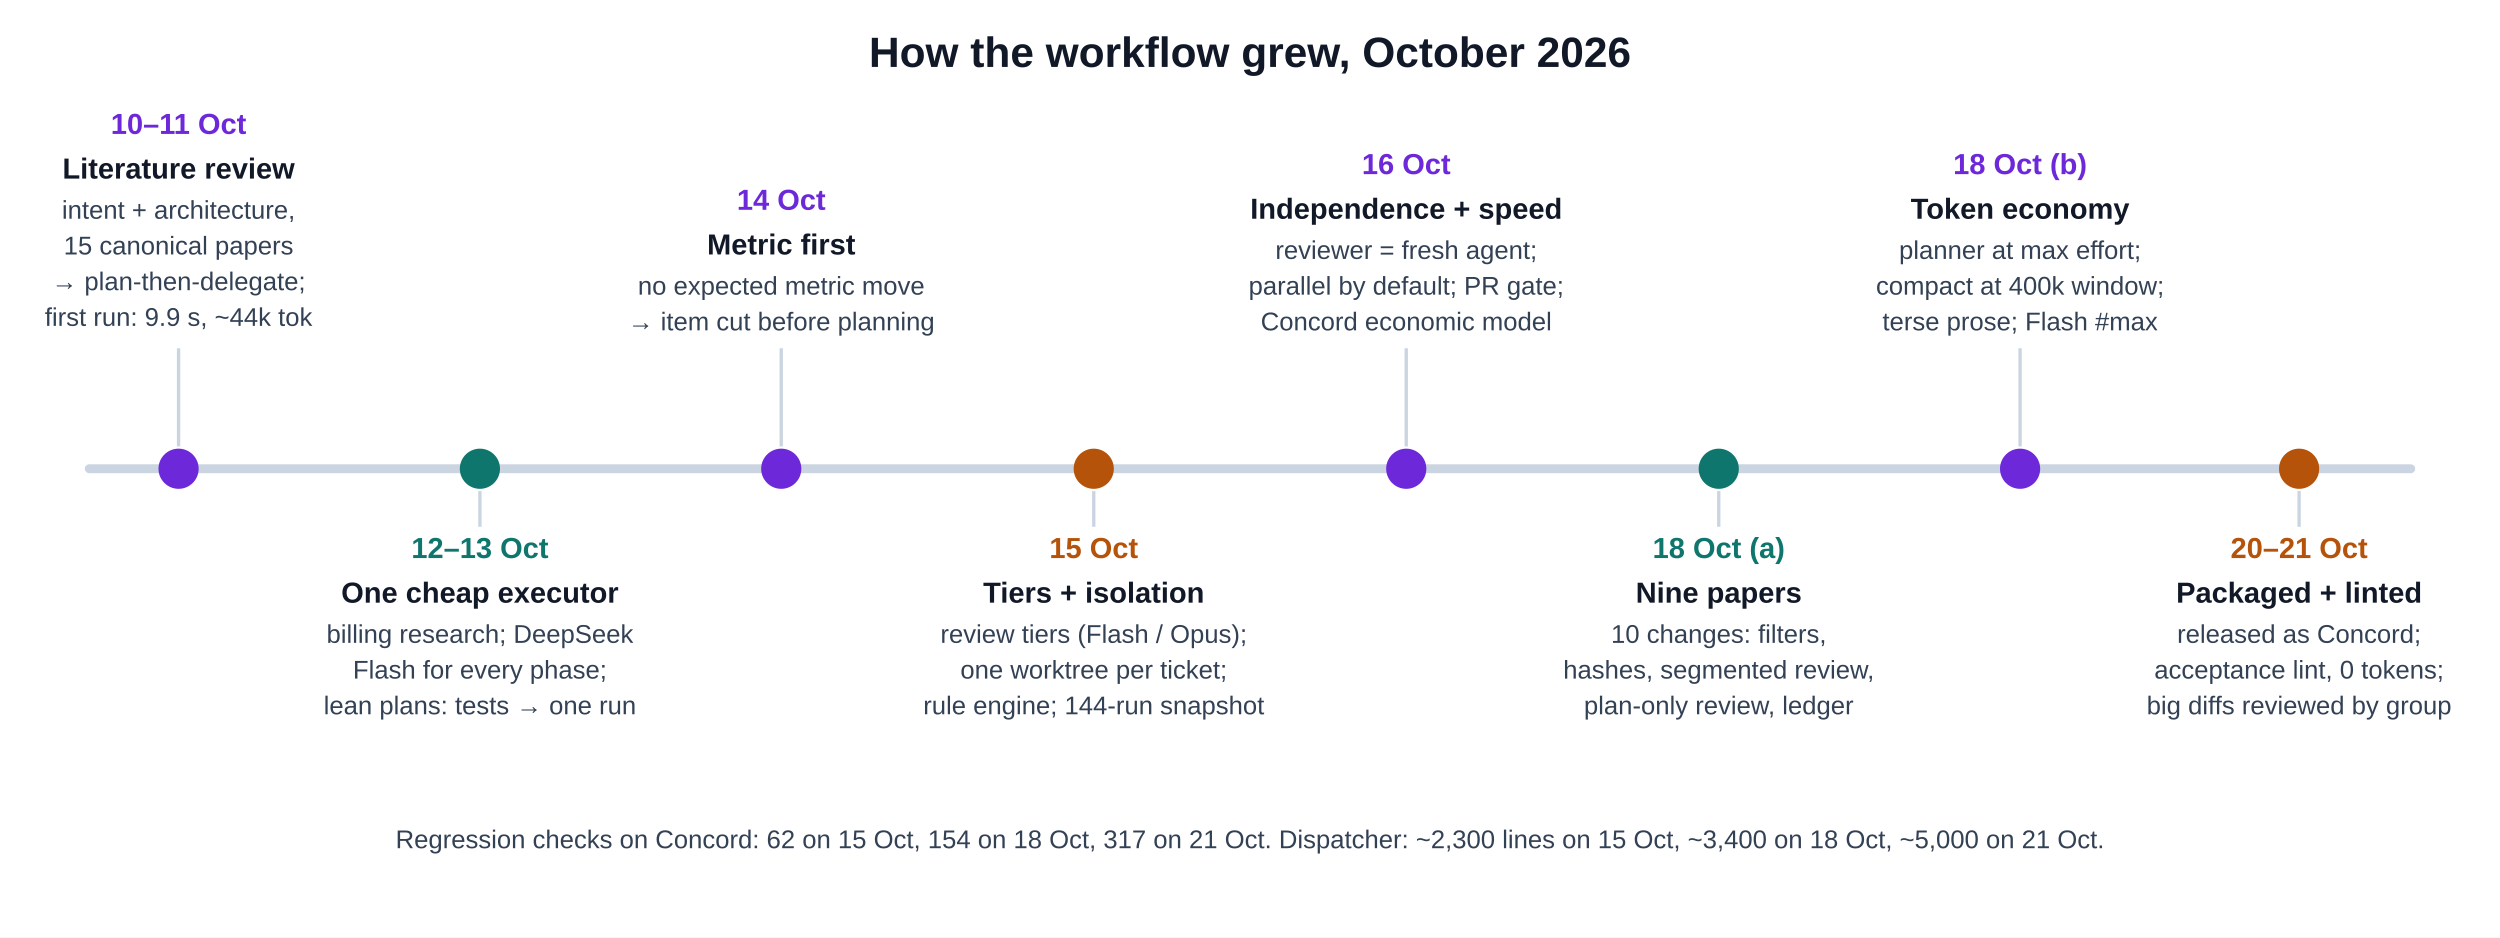
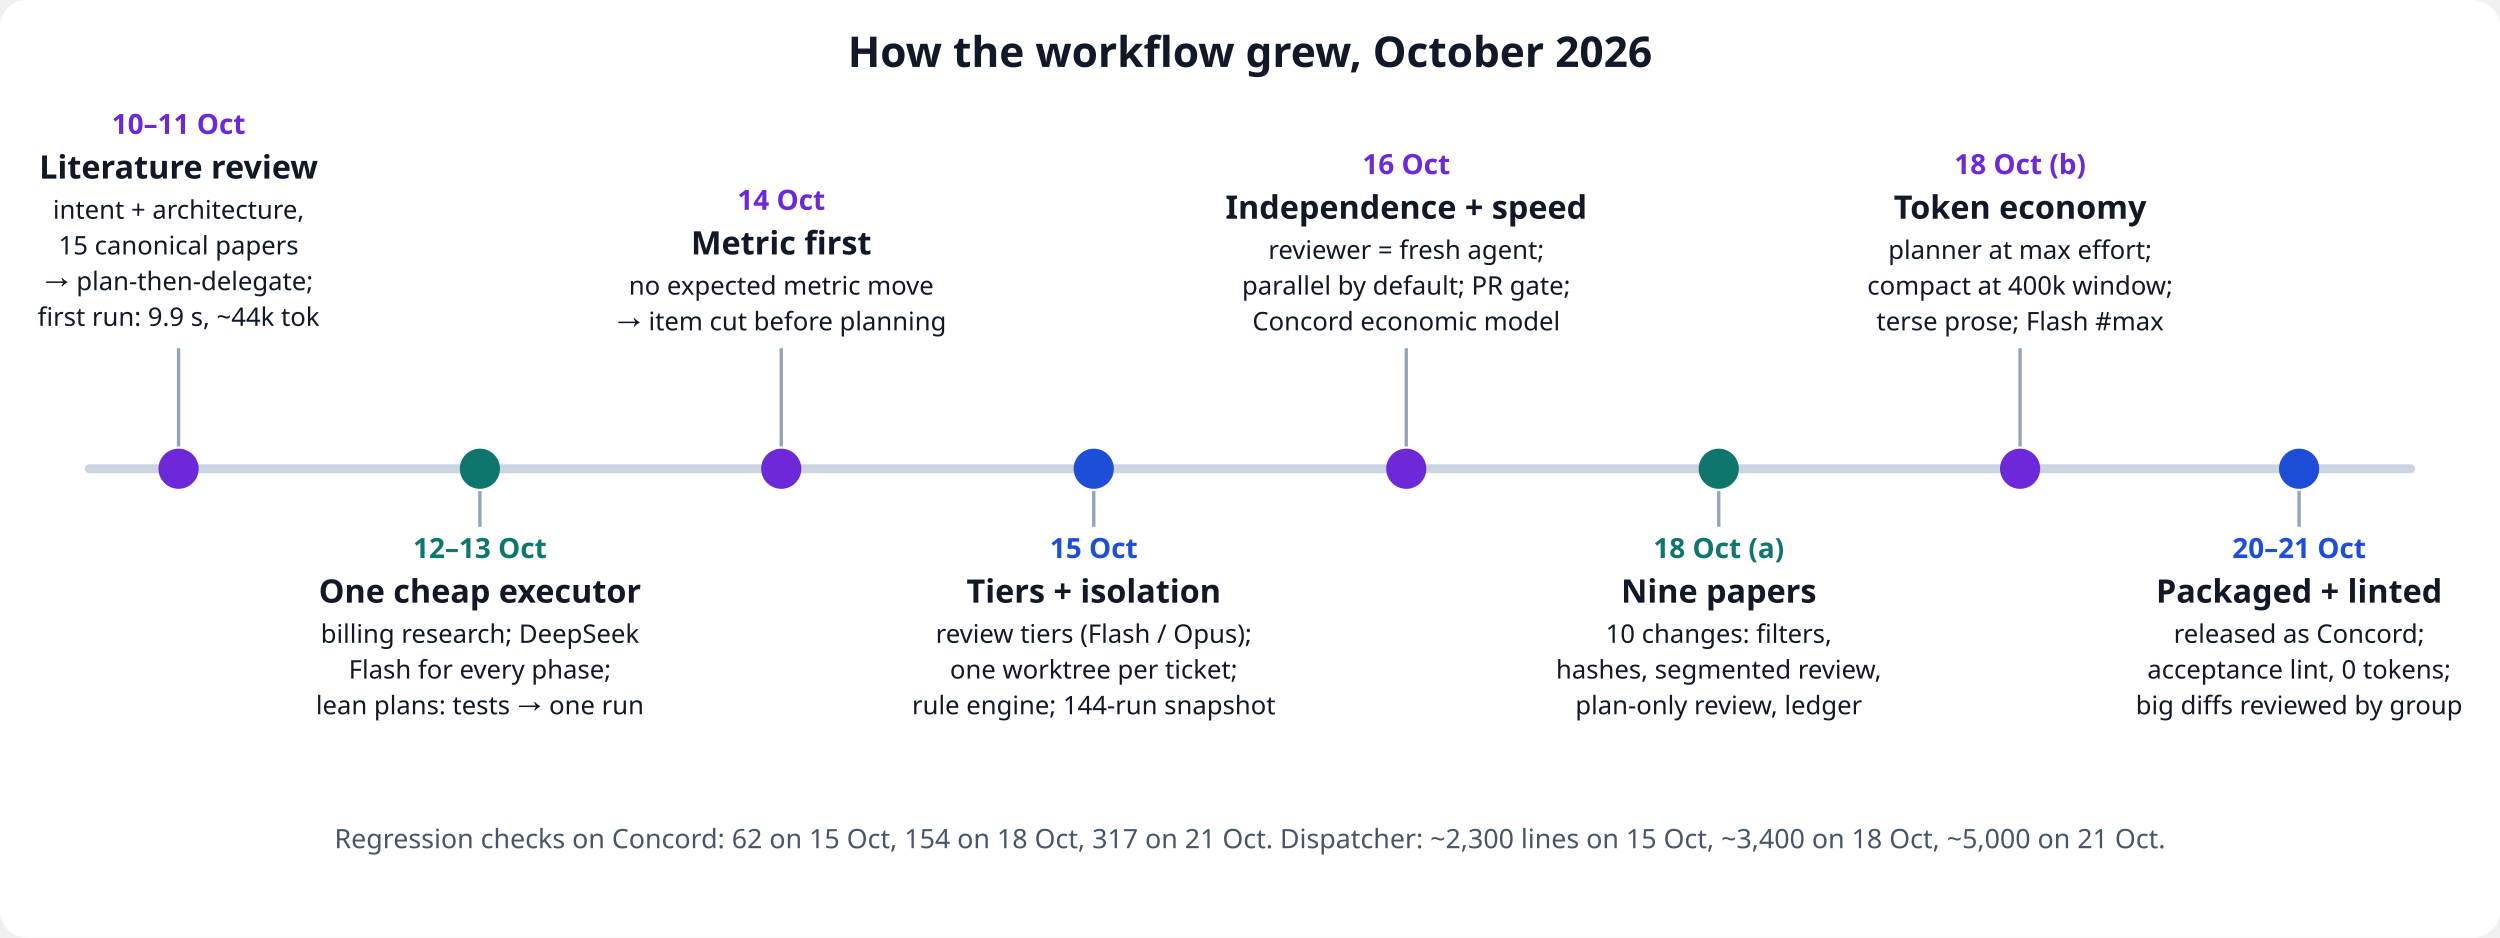
<svg xmlns="http://www.w3.org/2000/svg" viewBox="0 0 1120 420" width="1120" height="420">
  <defs>
-     <style>text{font-family:-apple-system,"Helvetica Neue",Arial,sans-serif;fill:#111827}.d{font-size:13px;font-weight:700;fill:#6d28d9}.t{font-size:13px;font-weight:700}.s{font-size:11.5px;fill:#334155}</style>
+     <style>text{font-family:-apple-system,BlinkMacSystemFont,"Segoe UI","Noto Sans",Helvetica,Arial,sans-serif;fill:#111827}.title{font-size:19px;font-weight:700}.t{font-size:14.5px;font-weight:700}.s{font-size:12.5px}.m{font-size:12px;fill:#475569}.q{font-size:11.5px}.h{font-size:11.5px;font-weight:700;fill:#475569;letter-spacing:.06em}.b{font-weight:600}.c{font-family:ui-monospace,SFMono-Regular,"SF Mono",Menlo,Consolas,"Liberation Mono",monospace}</style>
  </defs>
-   <rect width="1120" height="420" fill="#ffffff" />
-   <text x="560" y="30" text-anchor="middle" style="font-size:19px;font-weight:700">How the workflow grew, October 2026</text>
-   <line x1="40" y1="210" x2="1080" y2="210" stroke="#cbd5e1" stroke-width="4" stroke-linecap="round" />
-   <circle cx="80" cy="210" r="9" fill="#6d28d9" />
-   <text x="80" y="60" text-anchor="middle" class="d">10–11 Oct</text>
+   <rect width="1120" height="420" rx="12" fill="#FFFFFF" />
+   <text x="560" y="30" text-anchor="middle" class="title">How the workflow grew, October 2026</text>
+   <line x1="40" y1="210" x2="1080" y2="210" stroke="#CBD5E1" stroke-width="4" stroke-linecap="round" />
+   <circle cx="80" cy="210" r="9" fill="#6D28D9" />
+   <text x="80" y="60" text-anchor="middle" class="s" style="fill:#6D28D9;font-weight:700">10–11 Oct</text>
  <text x="80" y="80" text-anchor="middle" class="t">Literature review</text>
-   <text x="80" y="98" text-anchor="middle" class="s">intent + architecture,</text>
-   <text x="80" y="114" text-anchor="middle" class="s">15 canonical papers</text>
-   <text x="80" y="130" text-anchor="middle" class="s">→ plan-then-delegate;</text>
-   <text x="80" y="146" text-anchor="middle" class="s">first run: 9.9 s, ~44k tok</text>
-   <line x1="80" y1="156" x2="80" y2="200" stroke="#cbd5e1" stroke-width="1.5" />
-   <circle cx="215" cy="210" r="9" fill="#0f766e" />
-   <text x="215" y="250" text-anchor="middle" class="d" style="fill:#0f766e">12–13 Oct</text>
+   <text x="80" y="98" text-anchor="middle" class="q">intent + architecture,</text>
+   <text x="80" y="114" text-anchor="middle" class="q">15 canonical papers</text>
+   <text x="80" y="130" text-anchor="middle" class="q">→ plan-then-delegate;</text>
+   <text x="80" y="146" text-anchor="middle" class="q">first run: 9.9 s, ~44k tok</text>
+   <line x1="80" y1="156" x2="80" y2="200" stroke="#94A3B8" stroke-width="1.5" />
+   <circle cx="215" cy="210" r="9" fill="#0F766E" />
+   <text x="215" y="250" text-anchor="middle" class="s" style="fill:#0F766E;font-weight:700">12–13 Oct</text>
  <text x="215" y="270" text-anchor="middle" class="t">One cheap executor</text>
-   <text x="215" y="288" text-anchor="middle" class="s">billing research; DeepSeek</text>
-   <text x="215" y="304" text-anchor="middle" class="s">Flash for every phase;</text>
-   <text x="215" y="320" text-anchor="middle" class="s">lean plans: tests → one run</text>
-   <line x1="215" y1="220" x2="215" y2="236" stroke="#cbd5e1" stroke-width="1.5" />
-   <circle cx="350" cy="210" r="9" fill="#6d28d9" />
-   <text x="350" y="94" text-anchor="middle" class="d">14 Oct</text>
+   <text x="215" y="288" text-anchor="middle" class="q">billing research; DeepSeek</text>
+   <text x="215" y="304" text-anchor="middle" class="q">Flash for every phase;</text>
+   <text x="215" y="320" text-anchor="middle" class="q">lean plans: tests → one run</text>
+   <line x1="215" y1="220" x2="215" y2="236" stroke="#94A3B8" stroke-width="1.5" />
+   <circle cx="350" cy="210" r="9" fill="#6D28D9" />
+   <text x="350" y="94" text-anchor="middle" class="s" style="fill:#6D28D9;font-weight:700">14 Oct</text>
  <text x="350" y="114" text-anchor="middle" class="t">Metric first</text>
-   <text x="350" y="132" text-anchor="middle" class="s">no expected metric move</text>
-   <text x="350" y="148" text-anchor="middle" class="s">→ item cut before planning</text>
-   <line x1="350" y1="156" x2="350" y2="200" stroke="#cbd5e1" stroke-width="1.5" />
-   <circle cx="490" cy="210" r="9" fill="#b45309" />
-   <text x="490" y="250" text-anchor="middle" class="d" style="fill:#b45309">15 Oct</text>
+   <text x="350" y="132" text-anchor="middle" class="q">no expected metric move</text>
+   <text x="350" y="148" text-anchor="middle" class="q">→ item cut before planning</text>
+   <line x1="350" y1="156" x2="350" y2="200" stroke="#94A3B8" stroke-width="1.5" />
+   <circle cx="490" cy="210" r="9" fill="#1D4ED8" />
+   <text x="490" y="250" text-anchor="middle" class="s" style="fill:#1D4ED8;font-weight:700">15 Oct</text>
  <text x="490" y="270" text-anchor="middle" class="t">Tiers + isolation</text>
-   <text x="490" y="288" text-anchor="middle" class="s">review tiers (Flash / Opus);</text>
-   <text x="490" y="304" text-anchor="middle" class="s">one worktree per ticket;</text>
-   <text x="490" y="320" text-anchor="middle" class="s">rule engine; 144-run snapshot</text>
-   <line x1="490" y1="220" x2="490" y2="236" stroke="#cbd5e1" stroke-width="1.5" />
-   <circle cx="630" cy="210" r="9" fill="#6d28d9" />
-   <text x="630" y="78" text-anchor="middle" class="d">16 Oct</text>
+   <text x="490" y="288" text-anchor="middle" class="q">review tiers (Flash / Opus);</text>
+   <text x="490" y="304" text-anchor="middle" class="q">one worktree per ticket;</text>
+   <text x="490" y="320" text-anchor="middle" class="q">rule engine; 144-run snapshot</text>
+   <line x1="490" y1="220" x2="490" y2="236" stroke="#94A3B8" stroke-width="1.5" />
+   <circle cx="630" cy="210" r="9" fill="#6D28D9" />
+   <text x="630" y="78" text-anchor="middle" class="s" style="fill:#6D28D9;font-weight:700">16 Oct</text>
  <text x="630" y="98" text-anchor="middle" class="t">Independence + speed</text>
-   <text x="630" y="116" text-anchor="middle" class="s">reviewer = fresh agent;</text>
-   <text x="630" y="132" text-anchor="middle" class="s">parallel by default; PR gate;</text>
-   <text x="630" y="148" text-anchor="middle" class="s">Concord economic model</text>
-   <line x1="630" y1="156" x2="630" y2="200" stroke="#cbd5e1" stroke-width="1.5" />
-   <circle cx="770" cy="210" r="9" fill="#0f766e" />
-   <text x="770" y="250" text-anchor="middle" class="d" style="fill:#0f766e">18 Oct (a)</text>
+   <text x="630" y="116" text-anchor="middle" class="q">reviewer = fresh agent;</text>
+   <text x="630" y="132" text-anchor="middle" class="q">parallel by default; PR gate;</text>
+   <text x="630" y="148" text-anchor="middle" class="q">Concord economic model</text>
+   <line x1="630" y1="156" x2="630" y2="200" stroke="#94A3B8" stroke-width="1.5" />
+   <circle cx="770" cy="210" r="9" fill="#0F766E" />
+   <text x="770" y="250" text-anchor="middle" class="s" style="fill:#0F766E;font-weight:700">18 Oct (a)</text>
  <text x="770" y="270" text-anchor="middle" class="t">Nine papers</text>
-   <text x="770" y="288" text-anchor="middle" class="s">10 changes: filters,</text>
-   <text x="770" y="304" text-anchor="middle" class="s">hashes, segmented review,</text>
-   <text x="770" y="320" text-anchor="middle" class="s">plan-only review, ledger</text>
-   <line x1="770" y1="220" x2="770" y2="236" stroke="#cbd5e1" stroke-width="1.5" />
-   <circle cx="905" cy="210" r="9" fill="#6d28d9" />
-   <text x="905" y="78" text-anchor="middle" class="d">18 Oct (b)</text>
+   <text x="770" y="288" text-anchor="middle" class="q">10 changes: filters,</text>
+   <text x="770" y="304" text-anchor="middle" class="q">hashes, segmented review,</text>
+   <text x="770" y="320" text-anchor="middle" class="q">plan-only review, ledger</text>
+   <line x1="770" y1="220" x2="770" y2="236" stroke="#94A3B8" stroke-width="1.5" />
+   <circle cx="905" cy="210" r="9" fill="#6D28D9" />
+   <text x="905" y="78" text-anchor="middle" class="s" style="fill:#6D28D9;font-weight:700">18 Oct (b)</text>
  <text x="905" y="98" text-anchor="middle" class="t">Token economy</text>
-   <text x="905" y="116" text-anchor="middle" class="s">planner at max effort;</text>
-   <text x="905" y="132" text-anchor="middle" class="s">compact at 400k window;</text>
-   <text x="905" y="148" text-anchor="middle" class="s">terse prose; Flash #max</text>
-   <line x1="905" y1="156" x2="905" y2="200" stroke="#cbd5e1" stroke-width="1.5" />
-   <circle cx="1030" cy="210" r="9" fill="#b45309" />
-   <text x="1030" y="250" text-anchor="middle" class="d" style="fill:#b45309">20–21 Oct</text>
+   <text x="905" y="116" text-anchor="middle" class="q">planner at max effort;</text>
+   <text x="905" y="132" text-anchor="middle" class="q">compact at 400k window;</text>
+   <text x="905" y="148" text-anchor="middle" class="q">terse prose; Flash #max</text>
+   <line x1="905" y1="156" x2="905" y2="200" stroke="#94A3B8" stroke-width="1.5" />
+   <circle cx="1030" cy="210" r="9" fill="#1D4ED8" />
+   <text x="1030" y="250" text-anchor="middle" class="s" style="fill:#1D4ED8;font-weight:700">20–21 Oct</text>
  <text x="1030" y="270" text-anchor="middle" class="t">Packaged + linted</text>
-   <text x="1030" y="288" text-anchor="middle" class="s">released as Concord;</text>
-   <text x="1030" y="304" text-anchor="middle" class="s">acceptance lint, 0 tokens;</text>
-   <text x="1030" y="320" text-anchor="middle" class="s">big diffs reviewed by group</text>
-   <line x1="1030" y1="220" x2="1030" y2="236" stroke="#cbd5e1" stroke-width="1.5" />
-   <text x="560" y="380" text-anchor="middle" class="s">Regression checks on Concord: 62 on 15 Oct, 154 on 18 Oct, 317 on 21 Oct. Dispatcher: ~2,300 lines on 15 Oct, ~3,400 on 18 Oct, ~5,000 on 21 Oct.</text>
+   <text x="1030" y="288" text-anchor="middle" class="q">released as Concord;</text>
+   <text x="1030" y="304" text-anchor="middle" class="q">acceptance lint, 0 tokens;</text>
+   <text x="1030" y="320" text-anchor="middle" class="q">big diffs reviewed by group</text>
+   <line x1="1030" y1="220" x2="1030" y2="236" stroke="#94A3B8" stroke-width="1.5" />
+   <text x="560" y="380" text-anchor="middle" class="m">Regression checks on Concord: 62 on 15 Oct, 154 on 18 Oct, 317 on 21 Oct. Dispatcher: ~2,300 lines on 15 Oct, ~3,400 on 18 Oct, ~5,000 on 21 Oct.</text>
</svg>
